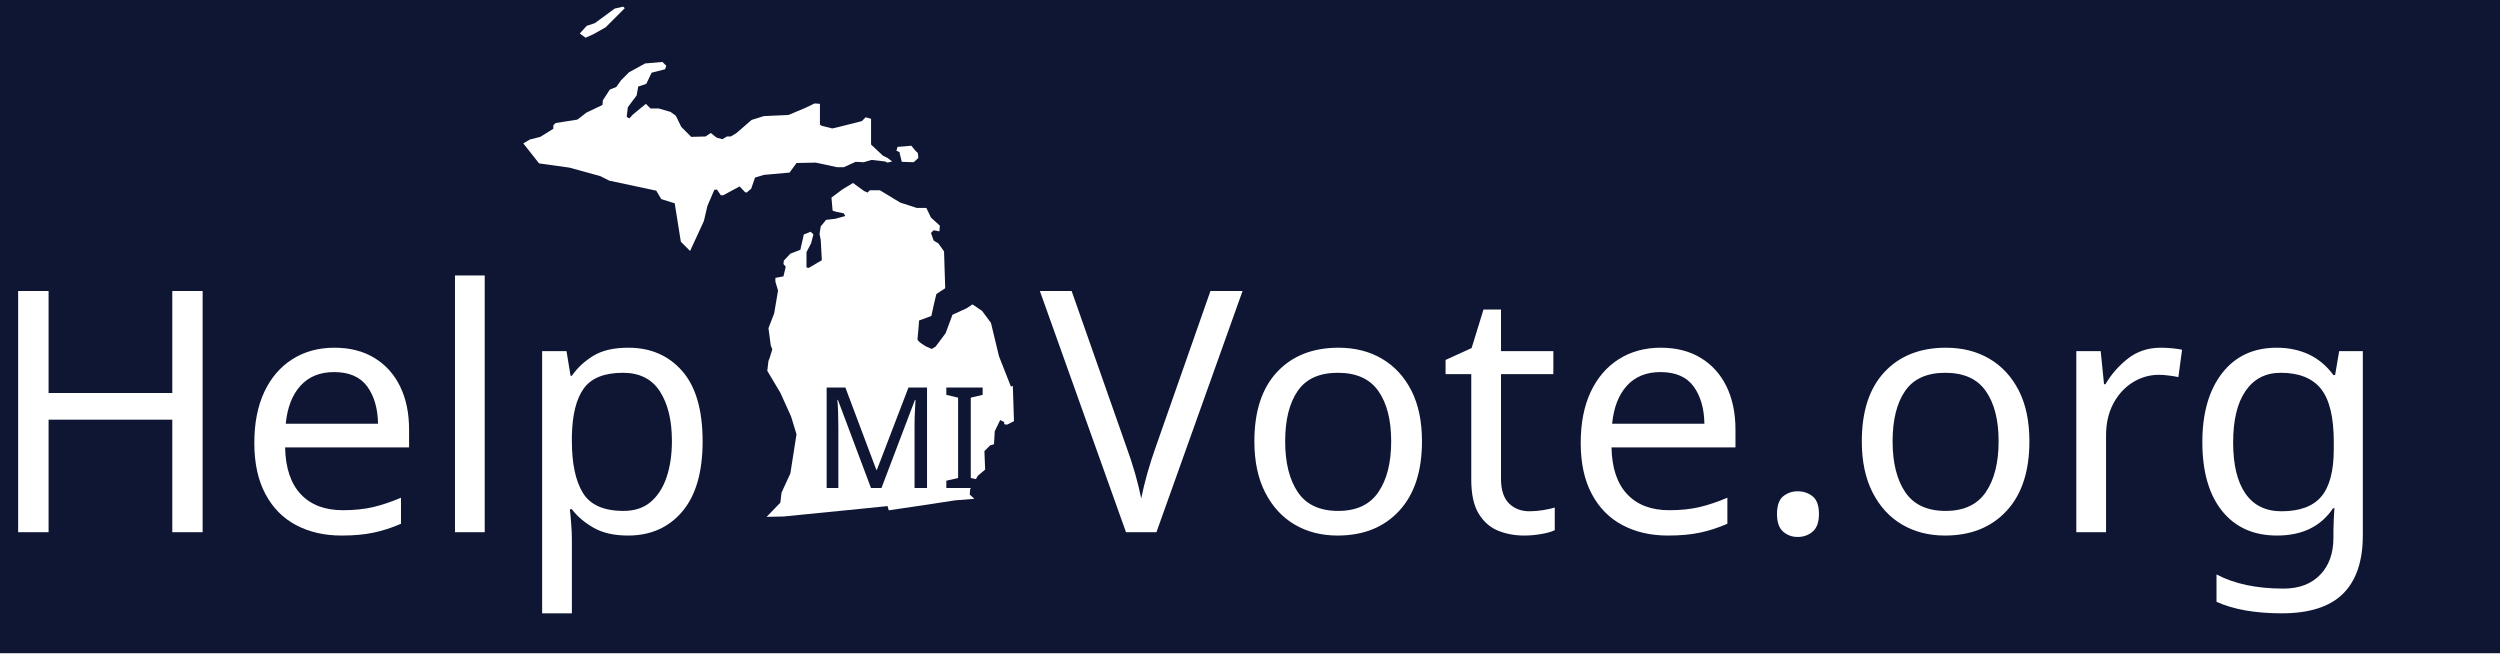
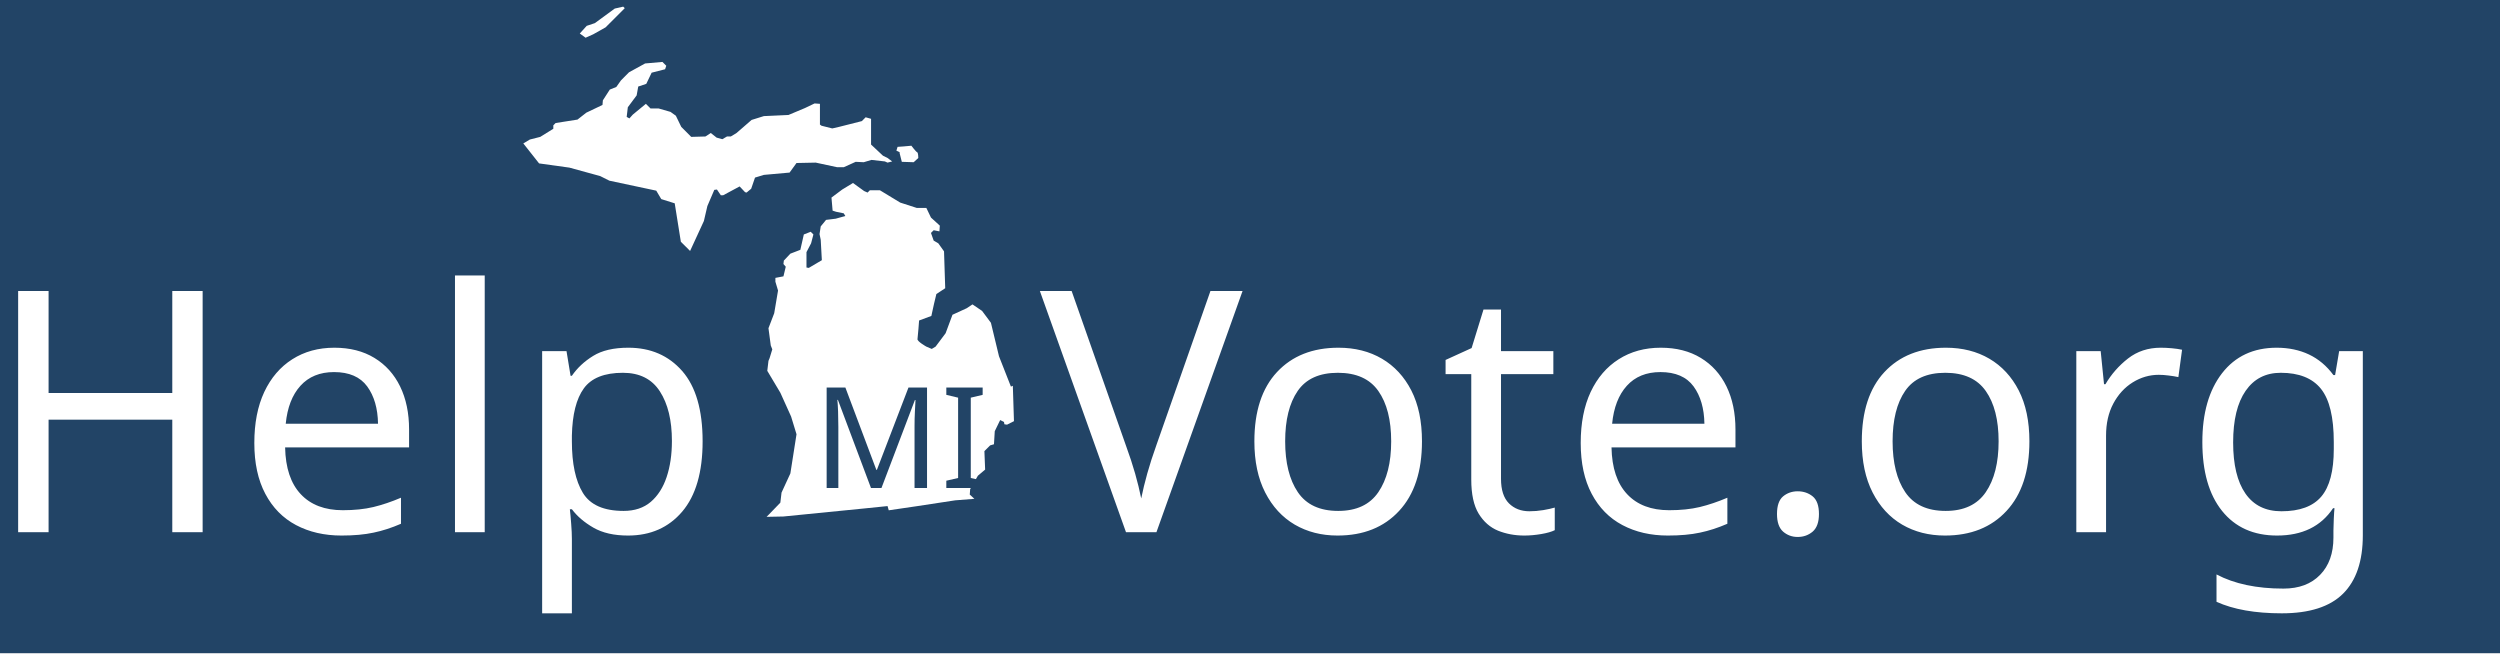
<svg xmlns="http://www.w3.org/2000/svg" version="1.1" width="444" height="116">
-   <rect fill="#0f1633" width="444" height="116" />
+   <rect fill="#224466" width="444" height="116" />
  <path fill="#ffffff" d="M 102.97,5.95 104.20,4.59 105.64,4.11 109.18,1.52 110.68,1.18 110.96,1.45 107.55,4.86 105.36,6.09 104.00,6.70 102.97,5.95 z M 159.75,27.10 160.16,28.74 162.27,28.81 163.09,28.06 C 163.09,28.06 163.09,27.11 162.89,27.04 162.68,26.97 161.86,25.88 161.86,25.88 L 160.43,26.01 159.41,26.08 159.20,26.76 159.82,27.04 z M 179.54,68.66 177.42,63.27 175.99,57.33 174.42,55.22 172.71,54.06 171.69,54.74 169.16,55.90 167.94,59.18 166.16,61.56 165.48,61.97 164.52,61.56 C 164.52,61.56 162.82,60.61 162.95,60.20 163.02,59.79 163.23,56.92 163.23,56.92 L 165.41,56.11 165.89,53.92 166.30,52.22 167.87,51.19 167.66,44.64 166.64,43.21 165.82,42.73 165.34,41.37 165.82,40.89 166.84,41.09 166.91,40.07 165.34,38.64 164.52,36.93 162.82,36.93 159.88,35.98 156.27,33.79 154.49,33.79 154.08,34.20 153.47,33.93 151.49,32.50 149.58,33.66 147.67,35.09 147.87,37.41 148.49,37.61 149.85,37.89 150.13,38.36 148.42,38.84 146.71,39.05 145.76,40.21 145.55,41.57 145.76,42.59 145.96,46.21 143.64,47.58 143.23,47.51 143.23,44.78 144.05,43.21 144.46,41.64 143.98,41.16 142.76,41.64 142.14,44.37 140.37,45.05 139.21,46.28 139.14,46.89 139.55,47.37 139.14,49.08 137.71,49.35 137.71,50.03 138.18,51.60 137.50,55.63 136.48,58.29 136.89,61.36 137.16,62.04 136.68,63.61 136.48,64.09 136.27,65.86 138.59,69.75 140.50,73.98 141.46,77.12 140.98,80.19 140.37,84.08 138.80,87.49 138.59,89.27 136.61,91.32 136.14,91.79 139.14,91.73 153.61,90.29 157.63,89.88 157.84,90.63 162.95,89.88 169.64,88.86 173.05,88.59 172.23,87.84 172.30,86.88 173.67,84.49 174.96,83.40 174.83,80.12 175.85,79.10 176.53,78.90 176.67,76.58 177.63,74.60 178.31,74.94 178.38,75.35 178.85,75.42 180.08,74.80 179.88,68.52 z M 92.94,25.47 94.10,24.78 95.95,24.31 98.27,22.87 98.27,22.26 98.68,21.85 102.56,21.24 104.13,20.01 107.00,18.64 107.07,17.82 108.30,15.91 109.46,15.44 110.28,14.28 111.71,12.84 114.57,11.27 117.65,11.00 118.33,11.68 118.12,12.30 115.73,12.91 114.78,14.89 113.35,15.37 113.07,16.94 111.50,19.05 111.30,20.76 111.78,21.03 112.39,20.35 114.71,18.44 115.53,19.26 116.96,19.26 119.08,19.87 120.03,20.55 120.99,22.53 122.76,24.31 125.29,24.24 126.24,23.62 127.27,24.44 128.29,24.72 129.11,24.24 129.79,24.24 130.81,23.62 133.48,21.30 135.66,20.62 140.03,20.42 142.96,19.19 144.67,18.37 145.62,18.44 145.62,22.12 145.90,22.33 147.81,22.81 149.03,22.53 153.06,21.51 153.74,20.83 154.70,21.10 154.70,25.67 156.81,27.65 157.63,28.06 158.45,28.67 157.63,28.88 157.15,28.67 154.77,28.40 153.40,28.81 151.97,28.74 149.85,29.70 148.69,29.70 144.87,28.88 141.46,28.95 140.23,30.65 135.66,31.06 134.09,31.54 133.41,33.52 132.59,34.20 132.32,34.13 131.36,33.11 128.43,34.68 128.02,34.68 127.33,33.66 126.86,33.72 125.63,36.59 125.01,39.25 122.56,44.57 121.81,43.82 120.92,42.94 119.83,36.11 117.44,35.36 116.55,33.86 108.23,32.09 106.59,31.27 101.13,29.77 95.74,29.02 92.94,25.47 z" />
  <text x="-2.59" y="94.52" style="font-size:60px;font-style:normal;font-variant:normal;font-weight:normal;font-stretch:normal;line-height:125%;letter-spacing:0px;word-spacing:0px;fill:#ffffff;fill-opacity:1;stroke:none;font-family:Finger Paint;-inkscape-font-specification:Finger Paint">
    <tspan x="-2.59" y="94.52">Help</tspan>
  </text>
-   <text x="144.39" y="86.67" style="font-size:30px;font-style:normal;font-weight:normal;line-height:125%;letter-spacing:0px;word-spacing:0px;fill:#0f1633;fill-opacity:1;stroke:none;font-family:Sans">
-     <tspan x="144.39" y="86.67" rotate="348 348 0" style="font-size:25px;font-style:normal;font-variant:normal;font-weight:normal;font-stretch:normal;fill:#0f1633;fill-opacity:1;font-family:Finger Paint;-inkscape-font-specification:Finger Paint">MI</tspan>
+   <text x="144.39" y="86.67" style="font-size:30px;font-style:normal;font-weight:normal;line-height:125%;letter-spacing:0px;word-spacing:0px;fill:#224466;fill-opacity:1;stroke:none;font-family:Sans">
+     <tspan x="144.39" y="86.67" rotate="348 348 0" style="font-size:25px;font-style:normal;font-variant:normal;font-weight:normal;font-stretch:normal;fill:#224466;fill-opacity:1;font-family:Finger Paint;-inkscape-font-specification:Finger Paint">MI</tspan>
  </text>
  <text x="184.68" y="94.52" style="font-size:60px;font-style:normal;font-variant:normal;font-weight:normal;font-stretch:normal;line-height:125%;letter-spacing:0px;word-spacing:0px;fill:#ffffff;fill-opacity:1;stroke:none;font-family:Finger Paint;-inkscape-font-specification:Finger Paint">
    <tspan x="184.68" y="94.52">Vote.org</tspan>
  </text>
</svg>
